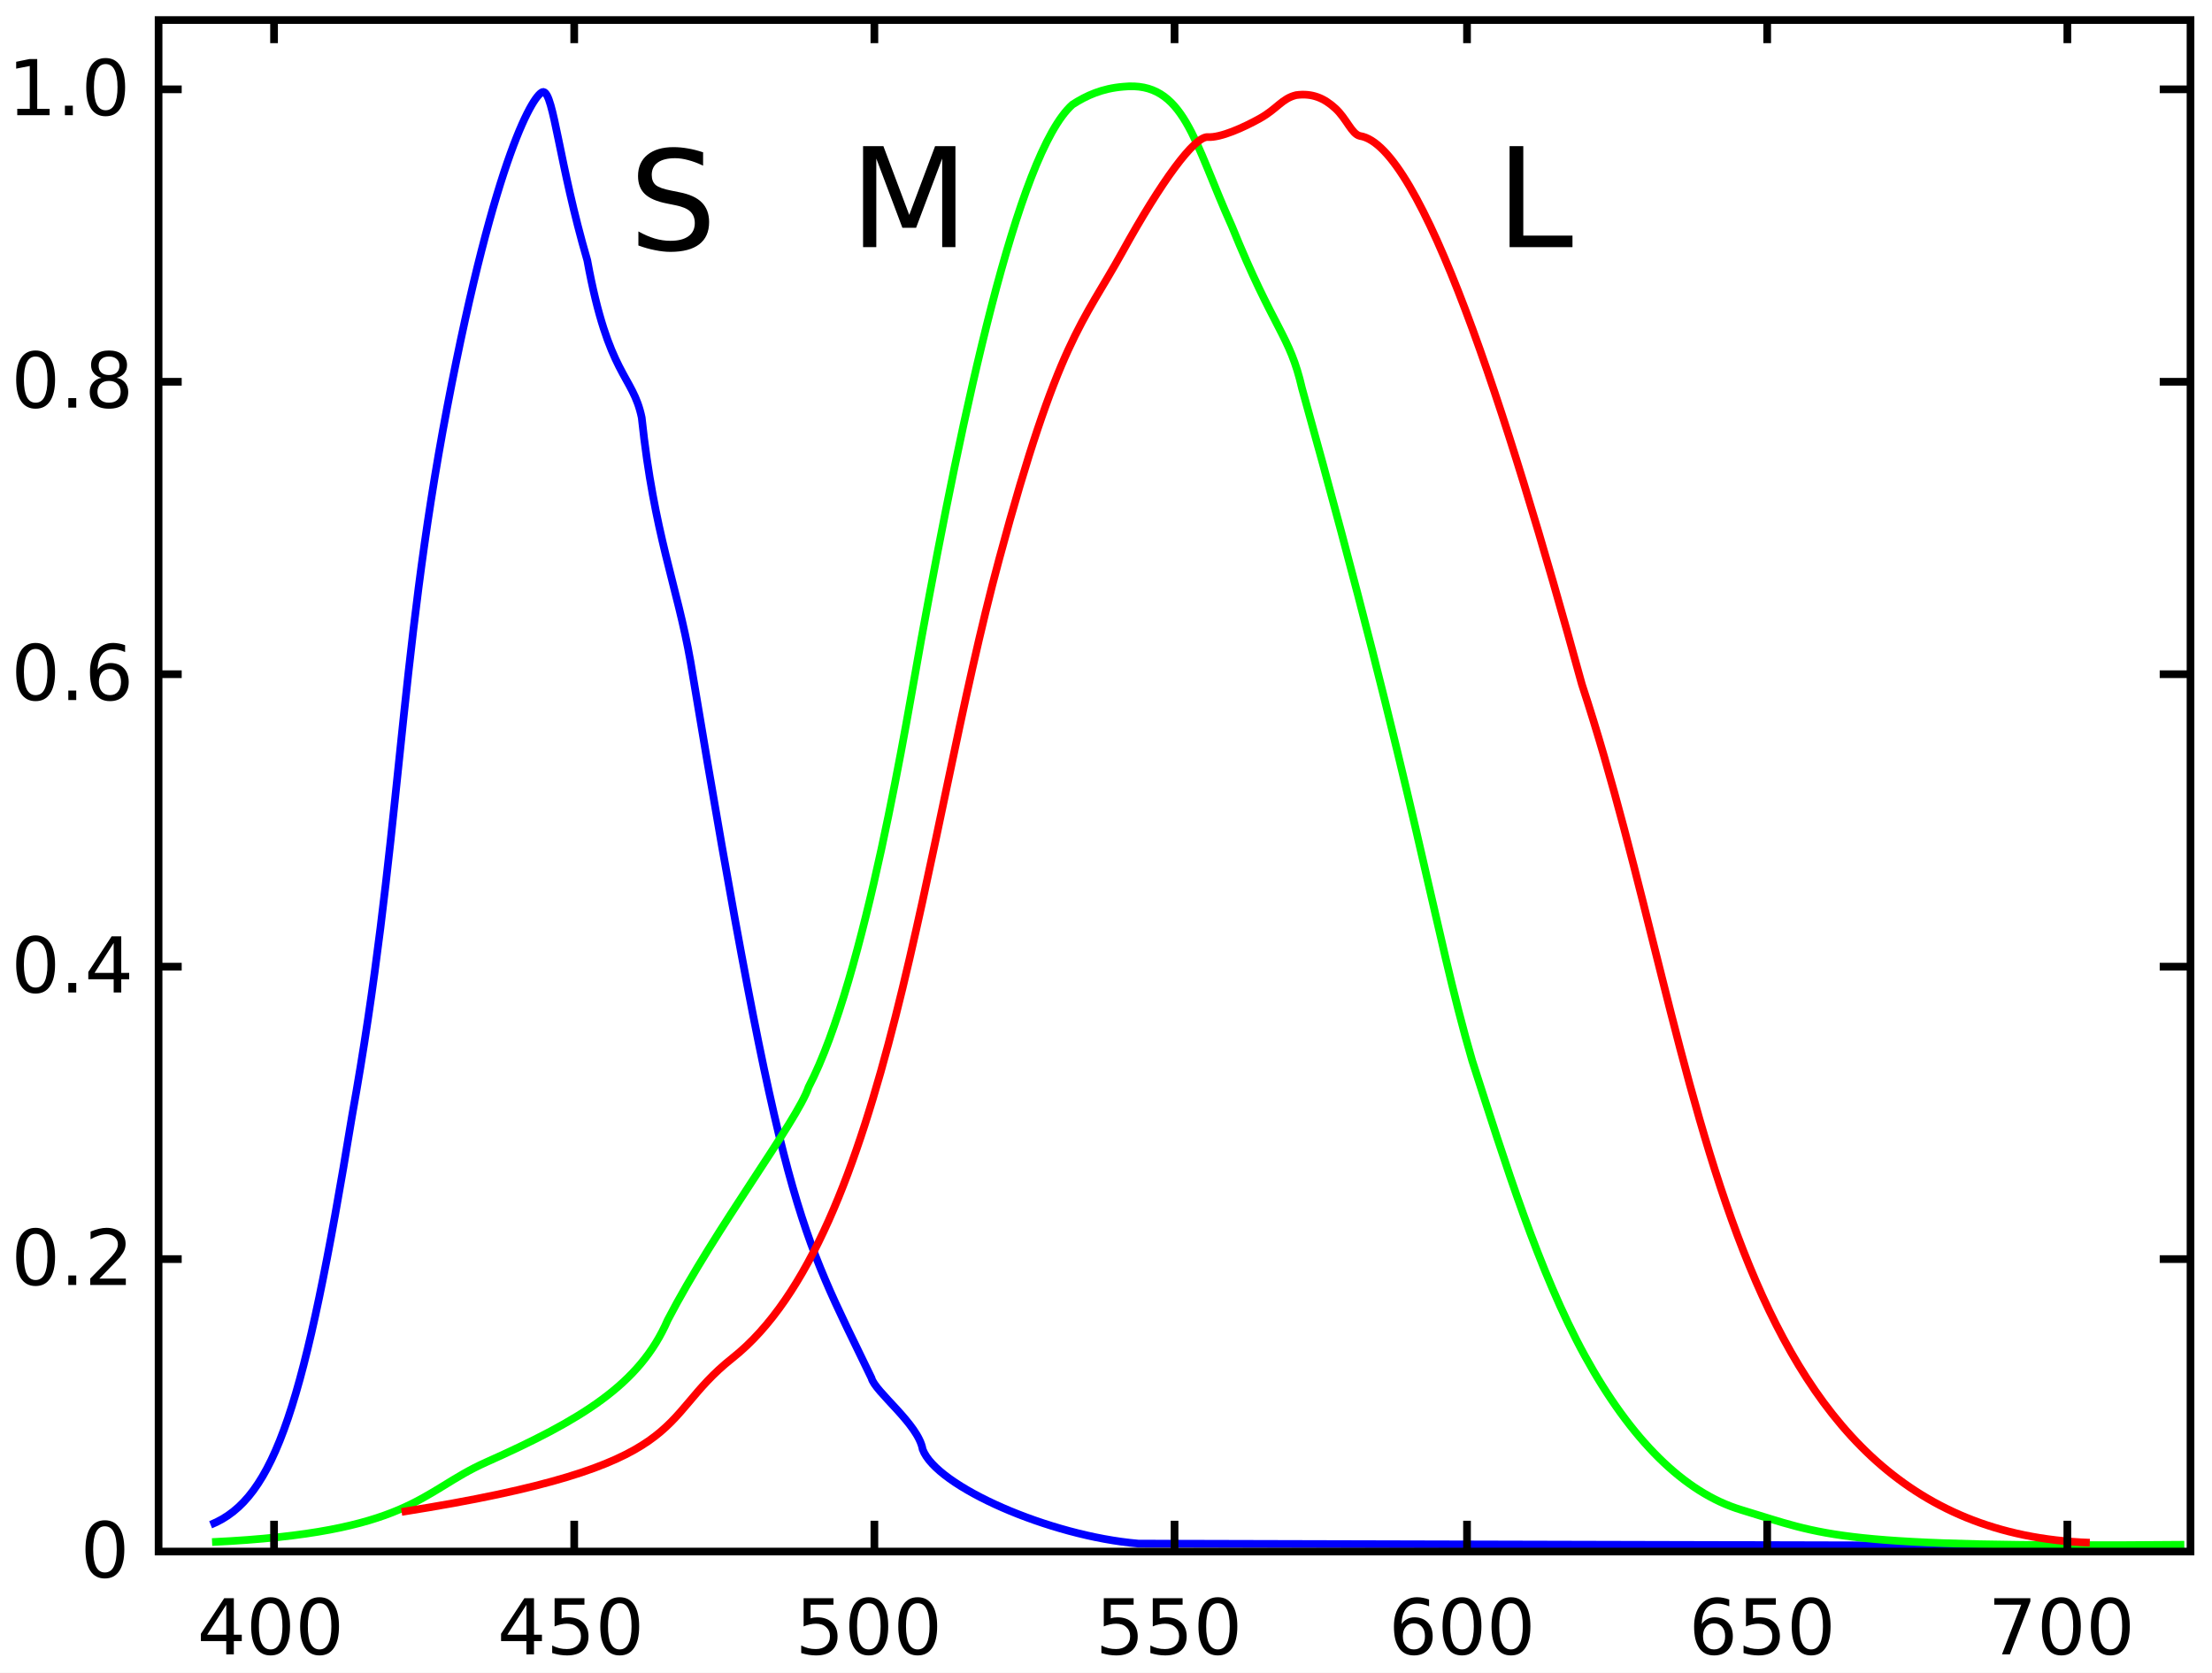
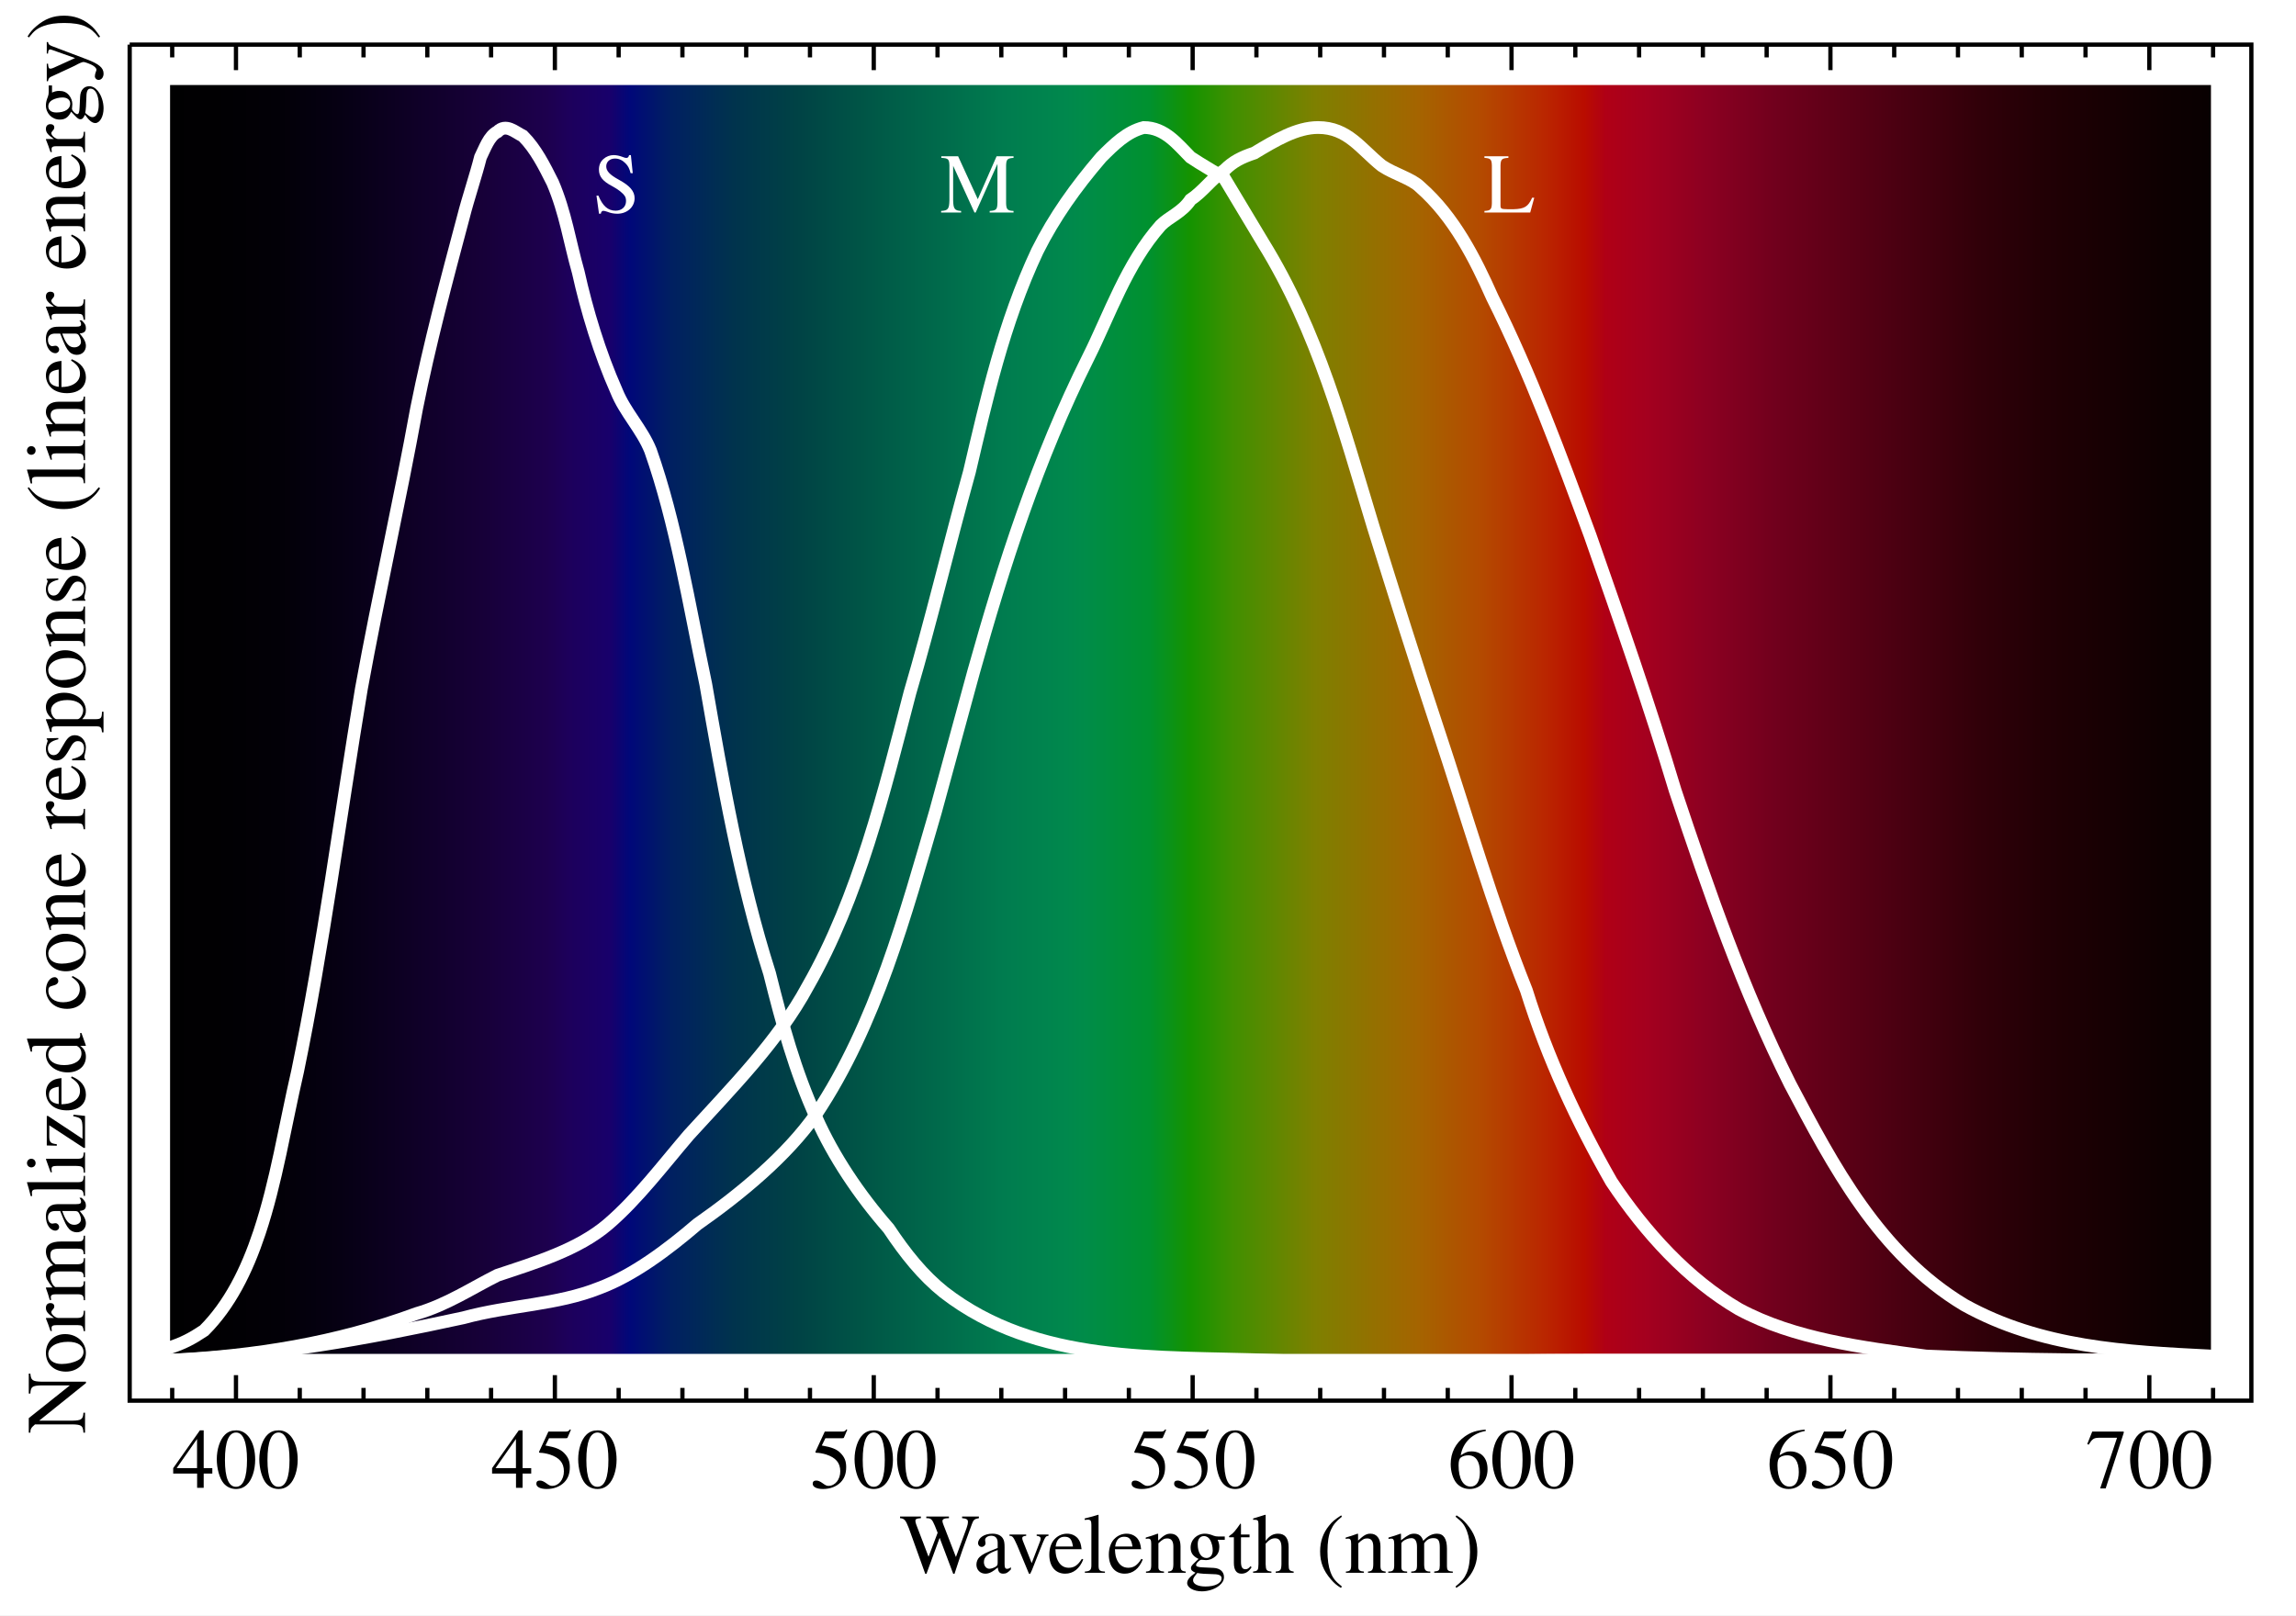
- <svg xmlns="http://www.w3.org/2000/svg" viewBox="0 0 287.401 217.348" id="svg2" version="1.0">
-   <defs id="defs4" />
-   <g id="layer3" style="opacity:1;display:inline" transform="translate(-232.8631,-429.2448)">
-     <rect style="opacity:1;fill:#ffffff;fill-opacity:1;fill-rule:evenodd;stroke:none;stroke-width:3.39;stroke-linecap:round;stroke-linejoin:round;stroke-miterlimit:4;stroke-dasharray:none;stroke-dashoffset:0;stroke-opacity:1" id="rect3420" width="287.401" height="217.348" x="232.863" y="429.245" />
-     <path style="fill:none;fill-opacity:0.75;fill-rule:evenodd;stroke:#000000;stroke-width:1px;stroke-linecap:butt;stroke-linejoin:miter;stroke-opacity:1" d="M 253.47,440.852 L 256.47,440.852" id="path2262" />
-     <path style="fill:none;fill-opacity:0.75;fill-rule:evenodd;stroke:#000000;stroke-width:1px;stroke-linecap:butt;stroke-linejoin:miter;stroke-opacity:1" d="M 268.47,431.852 L 268.47,434.852" id="path2264" />
-     <path style="fill:none;fill-opacity:0.75;fill-rule:evenodd;stroke:#000000;stroke-width:1px;stroke-linecap:butt;stroke-linejoin:miter;stroke-opacity:1" d="M 307.47,431.852 L 307.47,434.852" id="path2266" />
-     <path style="fill:none;fill-opacity:0.75;fill-rule:evenodd;stroke:#000000;stroke-width:1px;stroke-linecap:butt;stroke-linejoin:miter;stroke-opacity:1" d="M 346.47,431.852 L 346.47,434.852" id="path2268" />
-     <path style="fill:none;fill-opacity:0.75;fill-rule:evenodd;stroke:#000000;stroke-width:1px;stroke-linecap:butt;stroke-linejoin:miter;stroke-opacity:1" d="M 385.47,431.852 L 385.47,434.852" id="path2270" />
-     <path style="fill:none;fill-opacity:0.75;fill-rule:evenodd;stroke:#000000;stroke-width:1px;stroke-linecap:butt;stroke-linejoin:miter;stroke-opacity:1" d="M 423.47,431.852 L 423.47,434.852" id="path2272" />
-     <path style="fill:none;fill-opacity:0.75;fill-rule:evenodd;stroke:#000000;stroke-width:1px;stroke-linecap:butt;stroke-linejoin:miter;stroke-opacity:1" d="M 462.47,431.852 L 462.47,434.852" id="path2274" />
-     <path style="fill:none;fill-opacity:0.75;fill-rule:evenodd;stroke:#000000;stroke-width:1px;stroke-linecap:butt;stroke-linejoin:miter;stroke-opacity:1" d="M 501.47,431.852 L 501.47,434.852" id="path2276" />
-     <path style="fill:none;fill-opacity:0.75;fill-rule:evenodd;stroke:#000000;stroke-width:1px;stroke-linecap:butt;stroke-linejoin:miter;stroke-opacity:1" d="M 513.47,440.852 L 517.47,440.852" id="path2280" />
-     <path style="fill:none;fill-opacity:0.75;fill-rule:evenodd;stroke:#000000;stroke-width:1px;stroke-linecap:butt;stroke-linejoin:miter;stroke-opacity:1" d="M 513.47,478.852 L 517.47,478.852" id="path2282" />
-     <path style="fill:none;fill-opacity:0.75;fill-rule:evenodd;stroke:#000000;stroke-width:1px;stroke-linecap:butt;stroke-linejoin:miter;stroke-opacity:1" d="M 513.47,516.852 L 517.47,516.852" id="path2284" />
-     <path style="fill:none;fill-opacity:0.75;fill-rule:evenodd;stroke:#000000;stroke-width:1px;stroke-linecap:butt;stroke-linejoin:miter;stroke-opacity:1" d="M 513.47,554.852 L 517.47,554.852" id="path2286" />
-     <path style="fill:none;fill-opacity:0.75;fill-rule:evenodd;stroke:#000000;stroke-width:1px;stroke-linecap:butt;stroke-linejoin:miter;stroke-opacity:1" d="M 513.47,592.852 L 517.47,592.852" id="path2288" />
-     <path style="fill:none;fill-opacity:0.75;fill-rule:evenodd;stroke:#000000;stroke-width:1px;stroke-linecap:butt;stroke-linejoin:miter;stroke-opacity:1" d="M 253.47,478.852 L 256.47,478.852" id="path2290" />
-     <path style="fill:none;fill-opacity:0.75;fill-rule:evenodd;stroke:#000000;stroke-width:1px;stroke-linecap:butt;stroke-linejoin:miter;stroke-opacity:1" d="M 253.47,516.852 L 256.47,516.852" id="path2292" />
-     <path style="fill:none;fill-opacity:0.75;fill-rule:evenodd;stroke:#000000;stroke-width:1px;stroke-linecap:butt;stroke-linejoin:miter;stroke-opacity:1" d="M 253.47,554.852 L 256.47,554.852" id="path2294" />
-     <path style="fill:none;fill-opacity:0.75;fill-rule:evenodd;stroke:#000000;stroke-width:1px;stroke-linecap:butt;stroke-linejoin:miter;stroke-opacity:1" d="M 253.47,592.852 L 256.47,592.852" id="path2296" />
-     <text xml:space="preserve" style="font-size:10px;font-style:normal;font-variant:normal;font-weight:normal;font-stretch:normal;text-align:start;line-height:100%;writing-mode:lr-tb;text-anchor:start;fill:#000000;fill-opacity:1;stroke:none;stroke-width:1px;stroke-linecap:butt;stroke-linejoin:miter;stroke-opacity:1;font-family:Bitstream Vera Sans" x="243.311" y="634.21" id="text2298">
-       <tspan id="tspan2300" x="243.311" y="634.21">0</tspan>
-     </text>
-     <text xml:space="preserve" style="font-size:10px;font-style:normal;font-variant:normal;font-weight:normal;font-stretch:normal;text-align:start;line-height:100%;writing-mode:lr-tb;text-anchor:start;fill:#000000;fill-opacity:1;stroke:none;stroke-width:1px;stroke-linecap:butt;stroke-linejoin:miter;stroke-opacity:1;font-family:Bitstream Vera Sans" x="234.311" y="596.21" id="text2302">
-       <tspan id="tspan2304" x="234.311" y="596.21">0.2</tspan>
-     </text>
-     <text xml:space="preserve" style="font-size:10px;font-style:normal;font-variant:normal;font-weight:normal;font-stretch:normal;text-align:start;line-height:100%;writing-mode:lr-tb;text-anchor:start;fill:#000000;fill-opacity:1;stroke:none;stroke-width:1px;stroke-linecap:butt;stroke-linejoin:miter;stroke-opacity:1;font-family:Bitstream Vera Sans" x="234.311" y="558.21" id="text2306">
-       <tspan id="tspan2308" x="234.311" y="558.21">0.4</tspan>
-     </text>
-     <text xml:space="preserve" style="font-size:10px;font-style:normal;font-variant:normal;font-weight:normal;font-stretch:normal;text-align:start;line-height:100%;writing-mode:lr-tb;text-anchor:start;fill:#000000;fill-opacity:1;stroke:none;stroke-width:1px;stroke-linecap:butt;stroke-linejoin:miter;stroke-opacity:1;font-family:Bitstream Vera Sans" x="234.311" y="520.21" id="text2310">
-       <tspan id="tspan2312" x="234.311" y="520.21">0.6</tspan>
-     </text>
-     <text xml:space="preserve" style="font-size:10px;font-style:normal;font-variant:normal;font-weight:normal;font-stretch:normal;text-align:start;line-height:100%;writing-mode:lr-tb;text-anchor:start;fill:#000000;fill-opacity:1;stroke:none;stroke-width:1px;stroke-linecap:butt;stroke-linejoin:miter;stroke-opacity:1;font-family:Bitstream Vera Sans" x="234.311" y="482.21" id="text2314">
-       <tspan id="tspan2316" x="234.311" y="482.21">0.8</tspan>
-     </text>
-     <text xml:space="preserve" style="font-size:10px;font-style:normal;font-variant:normal;font-weight:normal;font-stretch:normal;text-align:start;line-height:100%;writing-mode:lr-tb;text-anchor:start;fill:#000000;fill-opacity:1;stroke:none;stroke-width:1px;stroke-linecap:butt;stroke-linejoin:miter;stroke-opacity:1;font-family:Bitstream Vera Sans" x="233.871" y="444.21" id="text2318">
-       <tspan id="tspan2320" x="233.871" y="444.21">1.0</tspan>
-     </text>
-     <text xml:space="preserve" style="font-size:10px;font-style:normal;font-variant:normal;font-weight:normal;font-stretch:normal;text-align:start;line-height:100%;writing-mode:lr-tb;text-anchor:start;fill:#000000;fill-opacity:1;stroke:none;stroke-width:1px;stroke-linecap:butt;stroke-linejoin:miter;stroke-opacity:1;font-family:Bitstream Vera Sans" x="258.482" y="644.21" id="text2322">
-       <tspan id="tspan2324" x="258.482" y="644.21">400</tspan>
-     </text>
-     <text xml:space="preserve" style="font-size:10px;font-style:normal;font-variant:normal;font-weight:normal;font-stretch:normal;text-align:start;line-height:100%;writing-mode:lr-tb;text-anchor:start;fill:#000000;fill-opacity:1;stroke:none;stroke-width:1px;stroke-linecap:butt;stroke-linejoin:miter;stroke-opacity:1;font-family:Bitstream Vera Sans" x="297.482" y="644.21" id="text2326">
-       <tspan id="tspan2328" x="297.482" y="644.21">450</tspan>
-     </text>
-     <text xml:space="preserve" style="font-size:10px;font-style:normal;font-variant:normal;font-weight:normal;font-stretch:normal;text-align:start;line-height:100%;writing-mode:lr-tb;text-anchor:start;fill:#000000;fill-opacity:1;stroke:none;stroke-width:1px;stroke-linecap:butt;stroke-linejoin:miter;stroke-opacity:1;font-family:Bitstream Vera Sans" x="336.199" y="644.21" id="text2330">
-       <tspan id="tspan2332" x="336.199" y="644.21">500</tspan>
-     </text>
-     <text xml:space="preserve" style="font-size:10px;font-style:normal;font-variant:normal;font-weight:normal;font-stretch:normal;text-align:start;line-height:100%;writing-mode:lr-tb;text-anchor:start;fill:#000000;fill-opacity:1;stroke:none;stroke-width:1px;stroke-linecap:butt;stroke-linejoin:miter;stroke-opacity:1;font-family:Bitstream Vera Sans" x="375.199" y="644.21" id="text2334">
-       <tspan id="tspan2336" x="375.199" y="644.21">550</tspan>
-     </text>
-     <text xml:space="preserve" style="font-size:10px;font-style:normal;font-variant:normal;font-weight:normal;font-stretch:normal;text-align:start;line-height:100%;writing-mode:lr-tb;text-anchor:start;fill:#000000;fill-opacity:1;stroke:none;stroke-width:1px;stroke-linecap:butt;stroke-linejoin:miter;stroke-opacity:1;font-family:Bitstream Vera Sans" x="413.272" y="644.21" id="text2338">
-       <tspan id="tspan2340" x="413.272" y="644.21">600</tspan>
-     </text>
-     <text xml:space="preserve" style="font-size:10px;font-style:normal;font-variant:normal;font-weight:normal;font-stretch:normal;text-align:start;line-height:100%;writing-mode:lr-tb;text-anchor:start;fill:#000000;fill-opacity:1;stroke:none;stroke-width:1px;stroke-linecap:butt;stroke-linejoin:miter;stroke-opacity:1;font-family:Bitstream Vera Sans" x="452.272" y="644.21" id="text2342">
-       <tspan id="tspan2344" x="452.272" y="644.21">650</tspan>
-     </text>
-     <text xml:space="preserve" style="font-size:10px;font-style:normal;font-variant:normal;font-weight:normal;font-stretch:normal;text-align:start;line-height:100%;writing-mode:lr-tb;text-anchor:start;fill:#000000;fill-opacity:1;stroke:none;stroke-width:1px;stroke-linecap:butt;stroke-linejoin:miter;stroke-opacity:1;font-family:Bitstream Vera Sans" x="491.15" y="644.21" id="text2346">
-       <tspan id="tspan2348" x="491.15" y="644.21">700</tspan>
-     </text>
-     <path style="fill:none;fill-opacity:0.75;fill-rule:evenodd;stroke:#000000;stroke-width:1px;stroke-linecap:butt;stroke-linejoin:miter;stroke-opacity:1" d="M 346.47,630.852 L 346.47,626.852" id="path2358" />
-     <path style="fill:none;fill-opacity:0.75;fill-rule:evenodd;stroke:#000000;stroke-width:1px;stroke-linecap:butt;stroke-linejoin:miter;stroke-opacity:1" d="M 307.47,630.852 L 307.47,626.852" id="path2360" />
-     <path style="fill:none;fill-opacity:0.75;fill-rule:evenodd;stroke:#0000ff;stroke-width:1px;stroke-linecap:butt;stroke-linejoin:miter;stroke-opacity:1" d="M 260.229,627.368 C 268.632,624 272.49,611.601 278.597,574.288 C 284.895,539.297 284.644,515.267 290.958,482.196 C 297.299,448.986 302.366,441.158 303.465,441.183 C 304.815,441.386 305.482,450.417 309.169,463.071 C 311.939,478.227 315.073,477.888 316.24,483.511 C 317.865,498.792 320.82,505.213 322.584,515.241 C 334.558,587.139 336.554,588.526 346.092,608.302 C 346.532,610.086 352.182,614.292 352.74,617.572 C 354.539,622.419 369.22,628.842 380.772,629.82 L 516.062,630.146" id="path2423" />
-     <path style="fill:none;fill-opacity:0.75;fill-rule:evenodd;stroke:#00ff00;stroke-width:1px;stroke-linecap:butt;stroke-linejoin:miter;stroke-opacity:1" d="M 260.416,629.62 C 286.276,628.407 287.435,623.079 295.997,619.262 C 308.375,613.744 315.997,609.155 319.613,600.78 C 325.803,588.846 336.497,574.814 337.916,570.512 C 345.327,556.293 350.836,521.773 352.577,512.235 C 357.897,483.085 365.044,449.195 372.202,442.834 C 374.006,441.661 376.058,440.737 378.809,440.512 C 386.723,439.718 387.973,447.687 392.901,458.6 C 398.453,472.287 400.432,472.715 402.03,479.709 C 417.147,533.825 419.102,549.761 424.141,567.064 C 428.37,580.149 432.797,594.517 438.792,605.442 C 444.787,616.366 451.719,623.215 459.067,625.428 C 470.028,628.73 471.205,630.379 516.666,629.968" id="path3394" />
-     <path style="fill:none;fill-opacity:0.75;fill-rule:evenodd;stroke:#ff0000;stroke-width:1px;stroke-linecap:butt;stroke-linejoin:miter;stroke-opacity:1" d="M 285.045,625.705 C 323.589,619.628 317.7,613.883 328.018,605.722 C 348.069,589.844 352.942,537.861 362.7,501.835 C 370.335,473.462 373.603,471.196 378.688,461.985 C 383.772,452.773 388.068,446.94 389.794,447.054 C 391.458,447.164 394.454,445.806 396.544,444.643 C 398.795,443.391 399.425,442.045 401.276,441.605 C 403.351,441.324 404.902,441.987 406.358,443.321 C 407.815,444.654 408.482,446.656 409.546,446.908 C 417.519,448.118 428.533,482.247 438.399,518.187 C 454.619,567.387 456.094,628 504.383,629.702" id="path3396" />
-     <text xml:space="preserve" style="font-size:14px;font-style:normal;font-variant:normal;font-weight:normal;font-stretch:normal;text-align:start;line-height:100%;writing-mode:lr-tb;text-anchor:start;fill:#000000;fill-opacity:1;stroke:none;stroke-width:1px;stroke-linecap:butt;stroke-linejoin:miter;stroke-opacity:1;font-family:Bitstream Vera Sans" x="312.137" y="449.049" id="text3398">
-       <tspan id="tspan3400" x="312.137" y="449.049" />
-     </text>
-     <text xml:space="preserve" style="font-size:18px;font-style:normal;font-variant:normal;font-weight:normal;font-stretch:normal;text-align:start;line-height:100%;writing-mode:lr-tb;text-anchor:start;fill:#000000;fill-opacity:1;stroke:none;stroke-width:1px;stroke-linecap:butt;stroke-linejoin:miter;stroke-opacity:1;font-family:Bitstream Vera Sans" x="314.576" y="461.722" id="text3406">
-       <tspan id="tspan3408" x="314.576" y="461.722">S</tspan>
-     </text>
-     <text xml:space="preserve" style="font-size:18px;font-style:normal;font-variant:normal;font-weight:normal;font-stretch:normal;text-align:start;line-height:100%;writing-mode:lr-tb;text-anchor:start;fill:#000000;fill-opacity:1;stroke:none;stroke-width:1px;stroke-linecap:butt;stroke-linejoin:miter;stroke-opacity:1;font-family:Bitstream Vera Sans" x="343.233" y="461.362" id="text3410">
-       <tspan id="tspan3412" x="343.233" y="461.362">M</tspan>
-     </text>
-     <text xml:space="preserve" style="font-size:18px;font-style:normal;font-variant:normal;font-weight:normal;font-stretch:normal;text-align:start;line-height:100%;writing-mode:lr-tb;text-anchor:start;fill:#000000;fill-opacity:1;stroke:none;stroke-width:1px;stroke-linecap:butt;stroke-linejoin:miter;stroke-opacity:1;font-family:Bitstream Vera Sans" x="427.233" y="461.362" id="text3414">
-       <tspan id="tspan3416" x="427.233" y="461.362">L</tspan>
-     </text>
-     <path style="fill:none;fill-opacity:0.75;fill-rule:evenodd;stroke:#000000;stroke-width:1px;stroke-linecap:butt;stroke-linejoin:miter;stroke-opacity:1" d="M 268.47,630.852 L 268.47,626.852" id="path2362" />
-     <path style="fill:none;fill-opacity:0.75;fill-rule:evenodd;stroke:#000000;stroke-width:1px;stroke-linecap:butt;stroke-linejoin:miter;stroke-opacity:1" d="M 385.47,630.852 L 385.47,626.852" id="path2356" />
-     <path style="fill:none;fill-opacity:0.75;fill-rule:evenodd;stroke:#000000;stroke-width:1px;stroke-linecap:butt;stroke-linejoin:miter;stroke-opacity:1" d="M 423.47,630.852 L 423.47,626.852" id="path2354" />
-     <path style="fill:none;fill-opacity:0.75;fill-rule:evenodd;stroke:#000000;stroke-width:1px;stroke-linecap:butt;stroke-linejoin:miter;stroke-opacity:1" d="M 462.47,630.852 L 462.47,626.852" id="path2352" />
-     <path style="fill:none;fill-opacity:0.75;fill-rule:evenodd;stroke:#000000;stroke-width:1px;stroke-linecap:butt;stroke-linejoin:miter;stroke-opacity:1" d="M 501.47,630.852 L 501.47,626.852" id="path2350" />
-     <path style="opacity:1;fill:none;fill-opacity:0.75;fill-rule:evenodd;stroke:#000000;stroke-width:0.996px;stroke-linecap:butt;stroke-linejoin:miter;stroke-opacity:1" d="M 253.468,431.849 L 253.468,630.854 L 517.472,630.854 L 517.472,431.849 L 253.468,431.849 z " id="path2221" />
+ <svg xmlns="http://www.w3.org/2000/svg" version="1.1" width="540" height="380" fill="none">
+   <defs>
+     <linearGradient id="spectrum">
+       <stop offset="0%" stop-color="#000001" />
+       <stop offset="3%" stop-color="#010002" />
+       <stop offset="6%" stop-color="#020007" />
+       <stop offset="9%" stop-color="#060013" />
+       <stop offset="16%" stop-color="#170039" />
+       <stop offset="19%" stop-color="#1D004E" />
+       <stop offset="20%" stop-color="#1D005B" />
+       <stop offset="22%" stop-color="#18006B" />
+       <stop offset="23%" stop-color="#000879" />
+       <stop offset="25%" stop-color="#002061" />
+       <stop offset="28%" stop-color="#00334D" />
+       <stop offset="31%" stop-color="#004245" />
+       <stop offset="34%" stop-color="#005446" />
+       <stop offset="41%" stop-color="#007C4F" />
+       <stop offset="44%" stop-color="#00884D" />
+       <stop offset="45%" stop-color="#008C48" />
+       <stop offset="48%" stop-color="#00912F" />
+       <stop offset="50%" stop-color="#159300" />
+       <stop offset="52%" stop-color="#409000" />
+       <stop offset="56%" stop-color="#7E8000" />
+       <stop offset="61%" stop-color="#A56400" />
+       <stop offset="64%" stop-color="#B44A00" />
+       <stop offset="67%" stop-color="#BA2700" />
+       <stop offset="69%" stop-color="#B90C00" />
+       <stop offset="70%" stop-color="#B00016" />
+       <stop offset="72%" stop-color="#A4001F" />
+       <stop offset="75%" stop-color="#8B0021" />
+       <stop offset="78%" stop-color="#72001D" />
+       <stop offset="88%" stop-color="#310009" />
+       <stop offset="91%" stop-color="#220005" />
+       <stop offset="97%" stop-color="#0D0001" />
+       <stop offset="100%" stop-color="#070001" />
+     </linearGradient>
+   </defs>
+   <rect width="540" height="380" fill="white" />
+   <g stroke="white" stroke-width="3" stroke-linecap="square" transform="translate(40,20)">
+     <rect x="0" y="0" width="480" height="300" stroke="none" fill="url(#spectrum)" />
+     <path d="M0,300C24,299 46,295 69,290C80,287 91,287 101,283C109,280 117,274 124,268C134,261 145,252 152,242C166,221 173,195 180,171C183,160 186,149 189,138C196,113 204,88 216,64C221,54 225,42 233,33C235,31 238,30 240,27C243,25 245,22 248,20C250,18 252,17 255,16C260,13 265,10 270,10C277,10 280,15 285,19C288,21 292,22 294,24C302,31 307,41 311,50C320,68 327,87 334,106C341,126 348,146 354,166C362,190 370,213 381,235C391,254 402,275 422,287C440,297 460,298 480,299" />
+     <path d="M0,300C20,299 39,296 58,289C65,287 71,283 77,280C86,277 96,274 103,268C110,262 116,254 122,247C132,236 143,225 150,212C162,191 168,166 174,143C179,126 183,109 188,91C192,74 196,56 204,39C208,31 213,24 219,17C222,14 225,11 229,10C234,10 237,14 240,17C243,19 245,20 248,22C251,27 254,32 257,37C270,58 276,81 283,104C288,120 293,136 298,151C305,172 311,193 319,213C324,229 331,244 339,258C347,270 357,281 369,288C382,295 398,297 413,299C435,300 458,300 480,300" />
+     <path d="M0,297C3,296 5,295 8,293C14,287 18,279 21,270C25,258 27,245 30,232C36,203 40,172 45,142C49,120 54,98 58,76C61,61 65,46 69,31C70,27 72,21 73,17C74,15 75,12 77,11C79,9 81,11 83,12C86,15 88,19 90,23C93,30 94,37 96,44C98,53 101,63 105,72C107,77 111,81 113,86C119,103 122,122 126,141C130,164 134,187 141,209C144,221 147,232 152,243C156,252 162,261 169,269C173,275 177,280 182,284C204,301 232,299 259,300C284,301 309,300 334,300C383,300 431,300 480,300" />
+     <line x1="0" y1="300" x2="480" y2="300" stroke="white" />
  </g>
+   <g font-family="Nimbus Roman No9 L, Times, serif" font-size="20" text-anchor="middle" stroke="none" fill="black">
+     <text x="55.5" y="350">400</text>
+     <text x="130.5" y="350">450</text>
+     <text x="205.5" y="350">500</text>
+     <text x="280.5" y="350">550</text>
+     <text x="355.5" y="350">600</text>
+     <text x="430.5" y="350">650</text>
+     <text x="505.5" y="350">700</text>
+     <text x="280" y="370">Wavelength (nm)</text>
+     <text transform="translate(20,170) rotate(-90)">Normalized cone response (linear energy)</text>
+     <g fill="white">
+       <text x="145" y="50">S</text>
+       <text x="230" y="50">M</text>
+       <text x="355" y="50">L</text>
+     </g>
+   </g>
+   <path stroke="black" stroke-width="1" d="M30.5,10.5l499,0l0,319l-499,0l0,-319M40.5,10.5l0,3M40.5,326.5l0,3M55.5,10.5l0,6M55.5,323.5l0,6M70.5,10.5l0,3M70.5,326.5l0,3M85.5,10.5l0,3M85.5,326.5l0,3M100.5,10.5l0,3M100.5,326.5l0,3M115.5,10.5l0,3M115.5,326.5l0,3M130.5,10.5l0,6M130.5,323.5l0,6M145.5,10.5l0,3M145.5,326.5l0,3M160.5,10.5l0,3M160.5,326.5l0,3M175.5,10.5l0,3M175.5,326.5l0,3M190.5,10.5l0,3M190.5,326.5l0,3M205.5,10.5l0,6M205.5,323.5l0,6M220.5,10.5l0,3M220.5,326.5l0,3M235.5,10.5l0,3M235.5,326.5l0,3M250.5,10.5l0,3M250.5,326.5l0,3M265.5,10.5l0,3M265.5,326.5l0,3M280.5,10.5l0,6M280.5,323.5l0,6M295.5,10.5l0,3M295.5,326.5l0,3M310.5,10.5l0,3M310.5,326.5l0,3M325.5,10.5l0,3M325.5,326.5l0,3M340.5,10.5l0,3M340.5,326.5l0,3M355.5,10.5l0,6M355.5,323.5l0,6M370.5,10.5l0,3M370.5,326.5l0,3M385.5,10.5l0,3M385.5,326.5l0,3M400.5,10.5l0,3M400.5,326.5l0,3M415.5,10.5l0,3M415.5,326.5l0,3M430.5,10.5l0,6M430.5,323.5l0,6M445.5,10.5l0,3M445.5,326.5l0,3M460.5,10.5l0,3M460.5,326.5l0,3M475.5,10.5l0,3M475.5,326.5l0,3M490.5,10.5l0,3M490.5,326.5l0,3M505.5,10.5l0,6M505.5,323.5l0,6M520.5,10.5l0,3M520.5,326.5l0,3" />
</svg>
